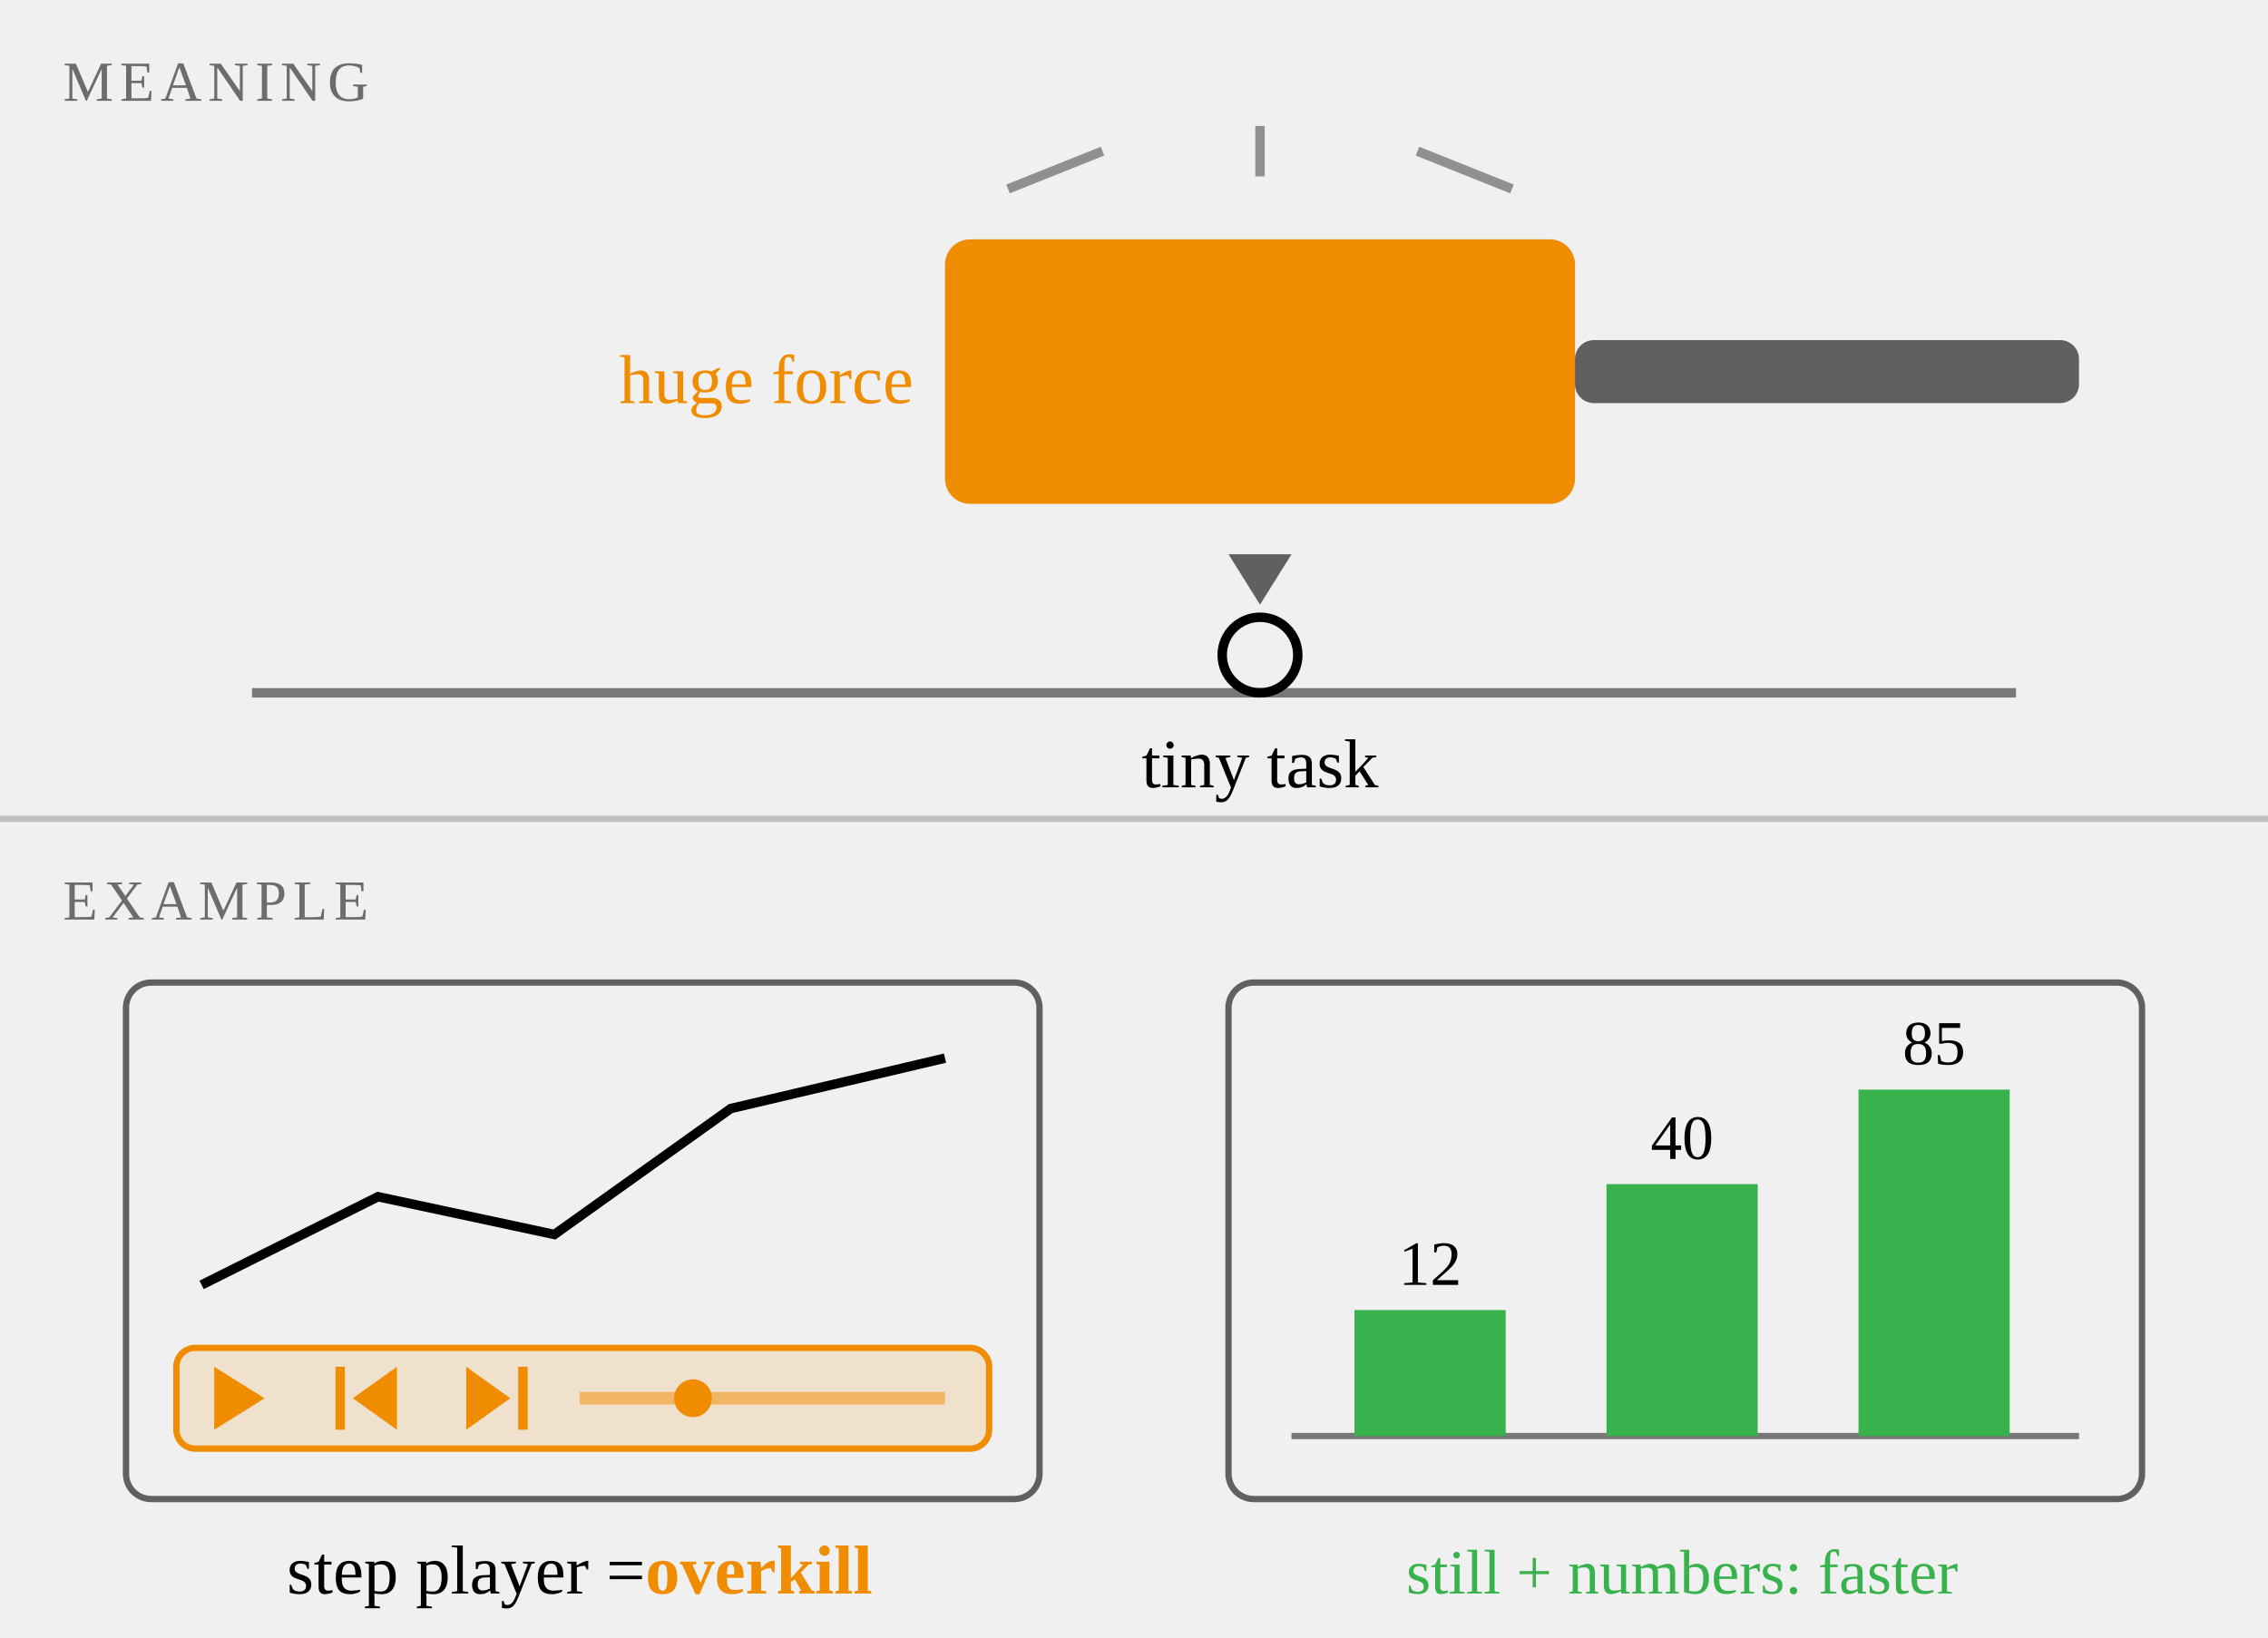
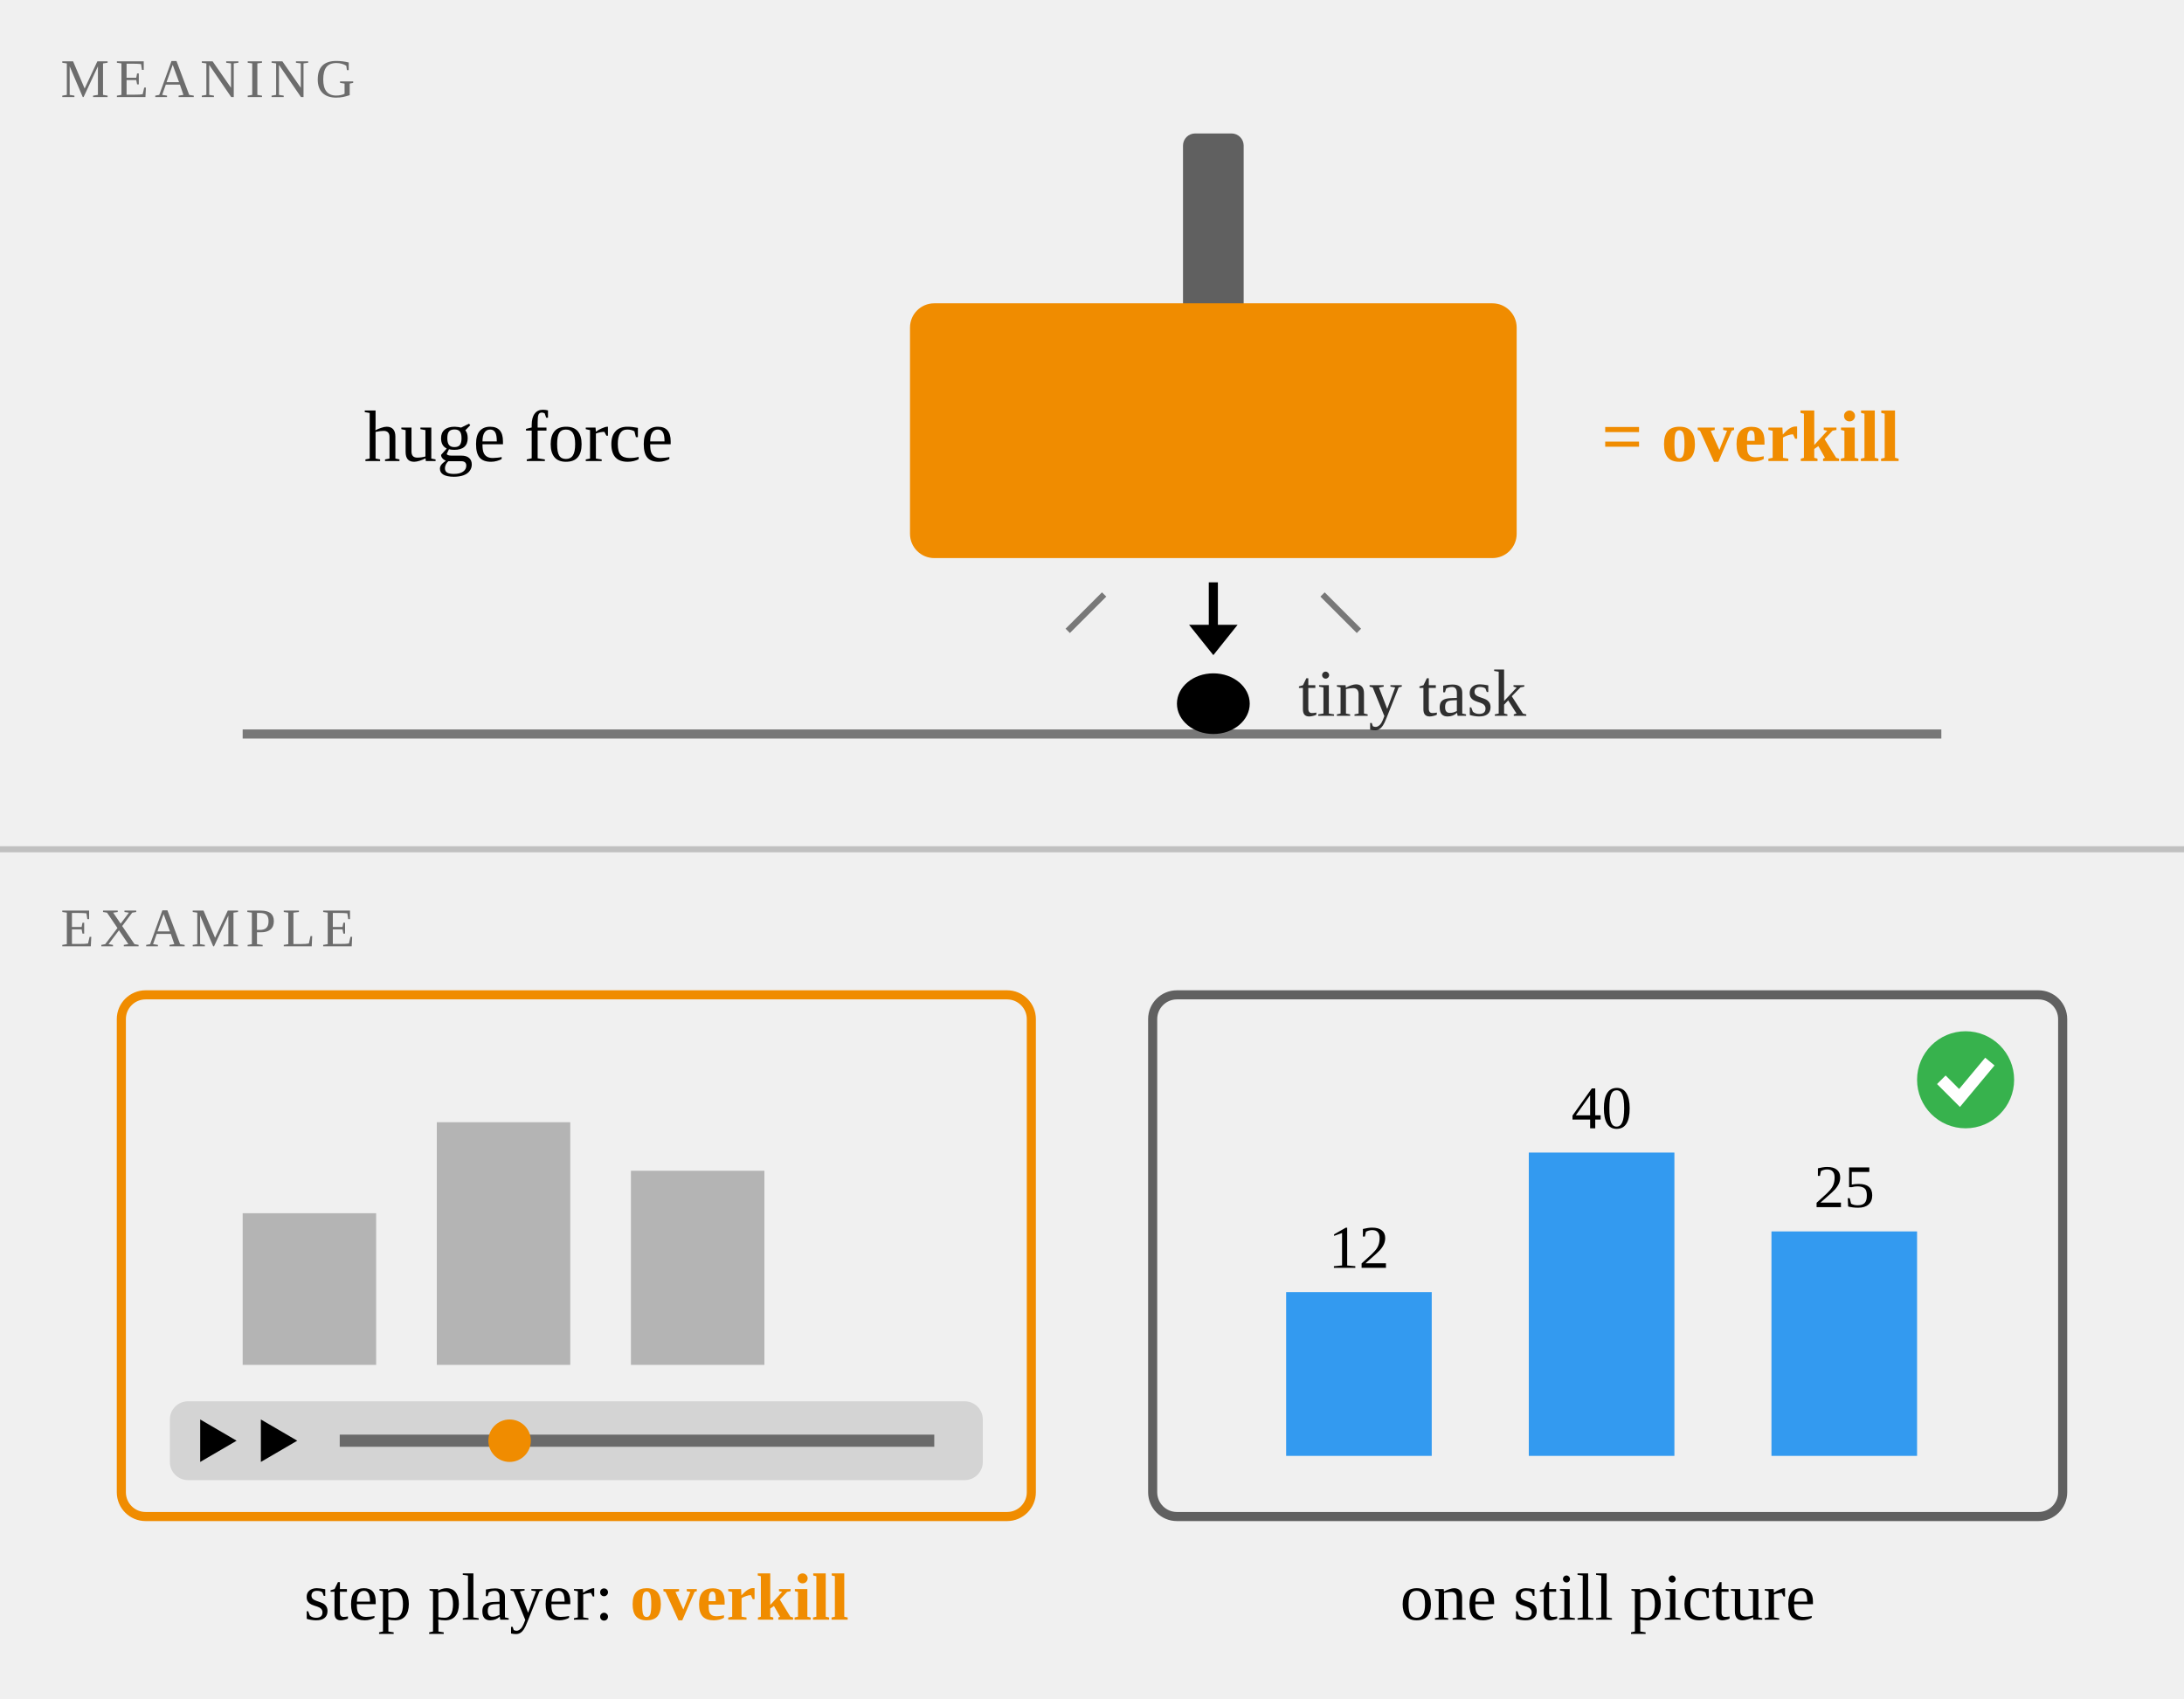
- <svg xmlns="http://www.w3.org/2000/svg" viewBox="0 0 360 260" width="100%" style="max-width:340px" font-family="inherit">
+ <svg xmlns="http://www.w3.org/2000/svg" viewBox="0 0 360 280" width="100%" style="max-width:340px" font-family="inherit">
  <text x="10" y="16" font-size="9" letter-spacing="1" fill="currentColor" fill-opacity=".55">MEANING</text>
-   <line x1="40" y1="110" x2="320" y2="110" stroke="currentColor" stroke-opacity=".5" stroke-width="1.5" />
-   <rect x="150" y="38" width="100" height="42" rx="4" fill="#f08c00" />
-   <rect x="250" y="54" width="80" height="10" rx="3" fill="currentColor" fill-opacity=".6" />
-   <g stroke="currentColor" stroke-opacity=".4" stroke-width="1.5">
-     <line x1="160" y1="30" x2="175" y2="24" />
-     <line x1="200" y1="28" x2="200" y2="20" />
-     <line x1="240" y1="30" x2="225" y2="24" />
-   </g>
-   <polygon points="195,88 205,88 200,96" fill="currentColor" fill-opacity=".6" />
-   <circle cx="200" cy="104" r="6" fill="none" stroke="currentColor" stroke-width="1.5" />
-   <text x="145" y="64" font-size="11" text-anchor="end" fill="#f08c00">huge force</text>
-   <text x="200" y="125" font-size="11" text-anchor="middle" fill="currentColor">tiny task</text>
-   <line x1="0" y1="130" x2="360" y2="130" stroke="currentColor" stroke-opacity=".2" />
-   <text x="10" y="146" font-size="9" letter-spacing="1" fill="currentColor" fill-opacity=".55">EXAMPLE</text>
-   <rect x="20" y="156" width="145" height="82" rx="4" fill="none" stroke="currentColor" stroke-opacity=".6" />
-   <polyline points="32,204 60,190 88,196 116,176 150,168" fill="none" stroke="currentColor" stroke-width="1.5" />
-   <rect x="28" y="214" width="129" height="16" rx="3" fill="#f08c00" fill-opacity=".15" stroke="#f08c00" />
-   <polygon points="34,217 34,227 42,222" fill="#f08c00" />
-   <polygon points="56,222 63,217 63,227" fill="#f08c00" />
-   <line x1="54" y1="217" x2="54" y2="227" stroke="#f08c00" stroke-width="1.5" />
-   <polygon points="74,217 74,227 81,222" fill="#f08c00" />
-   <line x1="83" y1="217" x2="83" y2="227" stroke="#f08c00" stroke-width="1.5" />
-   <line x1="92" y1="222" x2="150" y2="222" stroke="#f08c00" stroke-opacity=".5" stroke-width="2" />
-   <circle cx="110" cy="222" r="3" fill="#f08c00" />
-   <text x="92" y="253" font-size="11" text-anchor="middle" fill="currentColor">step player =<tspan fill="#f08c00" font-weight="bold">overkill</tspan>
+   <line x1="40" y1="121" x2="320" y2="121" stroke="currentColor" stroke-opacity=".5" stroke-width="1.5" />
+   <rect x="195" y="22" width="10" height="30" rx="2" fill="currentColor" fill-opacity=".6" />
+   <rect x="150" y="50" width="100" height="42" rx="4" fill="#f08c00" />
+   <line x1="200" y1="96" x2="200" y2="104" stroke="currentColor" stroke-width="1.5" />
+   <polygon points="196,103 204,103 200,108" fill="currentColor" />
+   <line x1="182" y1="98" x2="176" y2="104" stroke="currentColor" stroke-opacity=".5" />
+   <line x1="218" y1="98" x2="224" y2="104" stroke="currentColor" stroke-opacity=".5" />
+   <ellipse cx="200" cy="116" rx="6" ry="5" fill="currentColor" />
+   <text x="60" y="76" font-size="12" fill="currentColor">huge force</text>
+   <text x="214" y="118" font-size="11" fill="currentColor" fill-opacity=".8">tiny task</text>
+   <text x="264" y="76" font-size="12" fill="#f08c00" font-weight="bold">= overkill</text>
+   <line x1="0" y1="140" x2="360" y2="140" stroke="currentColor" stroke-opacity=".2" />
+   <text x="10" y="156" font-size="9" letter-spacing="1" fill="currentColor" fill-opacity=".55">EXAMPLE</text>
+   <rect x="20" y="164" width="150" height="86" rx="4" fill="none" stroke="#f08c00" stroke-width="1.5" />
+   <rect x="40" y="200" width="22" height="25" fill="currentColor" fill-opacity=".25" />
+   <rect x="72" y="185" width="22" height="40" fill="currentColor" fill-opacity=".25" />
+   <rect x="104" y="193" width="22" height="32" fill="currentColor" fill-opacity=".25" />
+   <rect x="28" y="231" width="134" height="13" rx="3" fill="currentColor" fill-opacity=".12" />
+   <polygon points="33,234 33,241 39,237.5" fill="currentColor" />
+   <polygon points="43,234 43,241 49,237.5" fill="currentColor" />
+   <line x1="56" y1="237.5" x2="154" y2="237.5" stroke="currentColor" stroke-opacity=".5" stroke-width="2" />
+   <circle cx="84" cy="237.5" r="3.5" fill="#f08c00" />
+   <rect x="190" y="164" width="150" height="86" rx="4" fill="none" stroke="currentColor" stroke-opacity=".6" stroke-width="1.5" />
+   <rect x="212" y="213" width="24" height="27" fill="#339af0" />
+   <rect x="252" y="190" width="24" height="50" fill="#339af0" />
+   <rect x="292" y="203" width="24" height="37" fill="#339af0" />
+   <text x="224" y="209" font-size="10" text-anchor="middle" fill="currentColor">12</text>
+   <text x="264" y="186" font-size="10" text-anchor="middle" fill="currentColor">40</text>
+   <text x="304" y="199" font-size="10" text-anchor="middle" fill="currentColor">25</text>
+   <circle cx="324" cy="178" r="8" fill="#37b24d" />
+   <polyline points="320,178 323,181 328,175" fill="none" stroke="#fff" stroke-width="2" />
+   <text x="95" y="267" font-size="11" text-anchor="middle" fill="currentColor">step player: <tspan fill="#f08c00" font-weight="bold">overkill</tspan>
  </text>
-   <rect x="195" y="156" width="145" height="82" rx="4" fill="none" stroke="currentColor" stroke-opacity=".6" />
-   <line x1="205" y1="228" x2="330" y2="228" stroke="currentColor" stroke-opacity=".5" />
-   <rect x="215" y="208" width="24" height="20" fill="#37b24d" />
-   <rect x="255" y="188" width="24" height="40" fill="#37b24d" />
-   <rect x="295" y="173" width="24" height="55" fill="#37b24d" />
-   <text x="227" y="204" font-size="10" text-anchor="middle" fill="currentColor">12</text>
-   <text x="267" y="184" font-size="10" text-anchor="middle" fill="currentColor">40</text>
-   <text x="307" y="169" font-size="10" text-anchor="middle" fill="currentColor">85</text>
-   <text x="267" y="253" font-size="10" text-anchor="middle" fill="#37b24d">still + numbers: faster</text>
+   <text x="265" y="267" font-size="11" text-anchor="middle" fill="currentColor">one still picture</text>
</svg>
